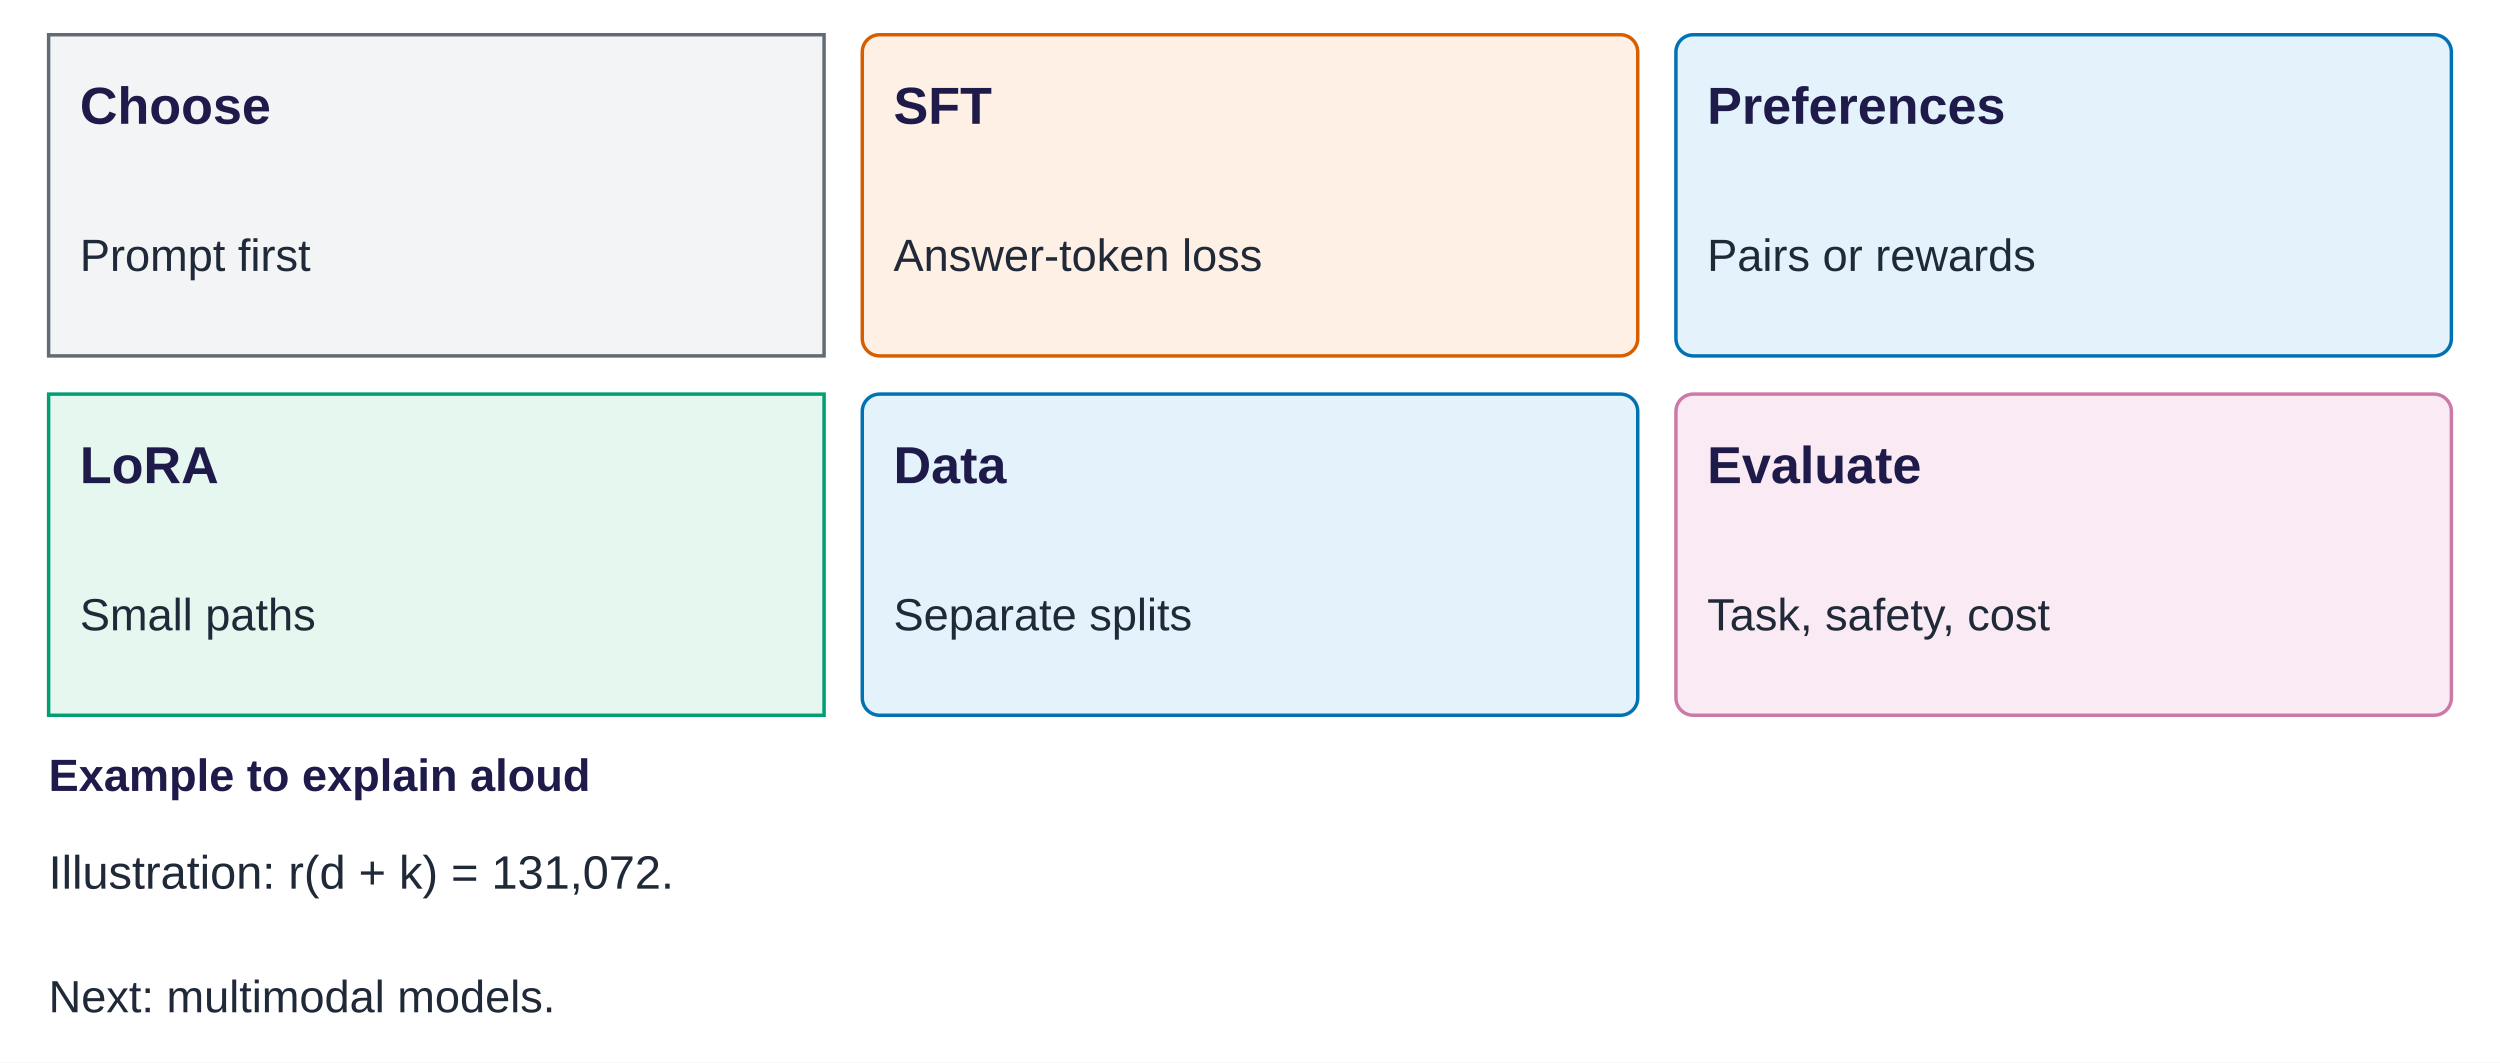
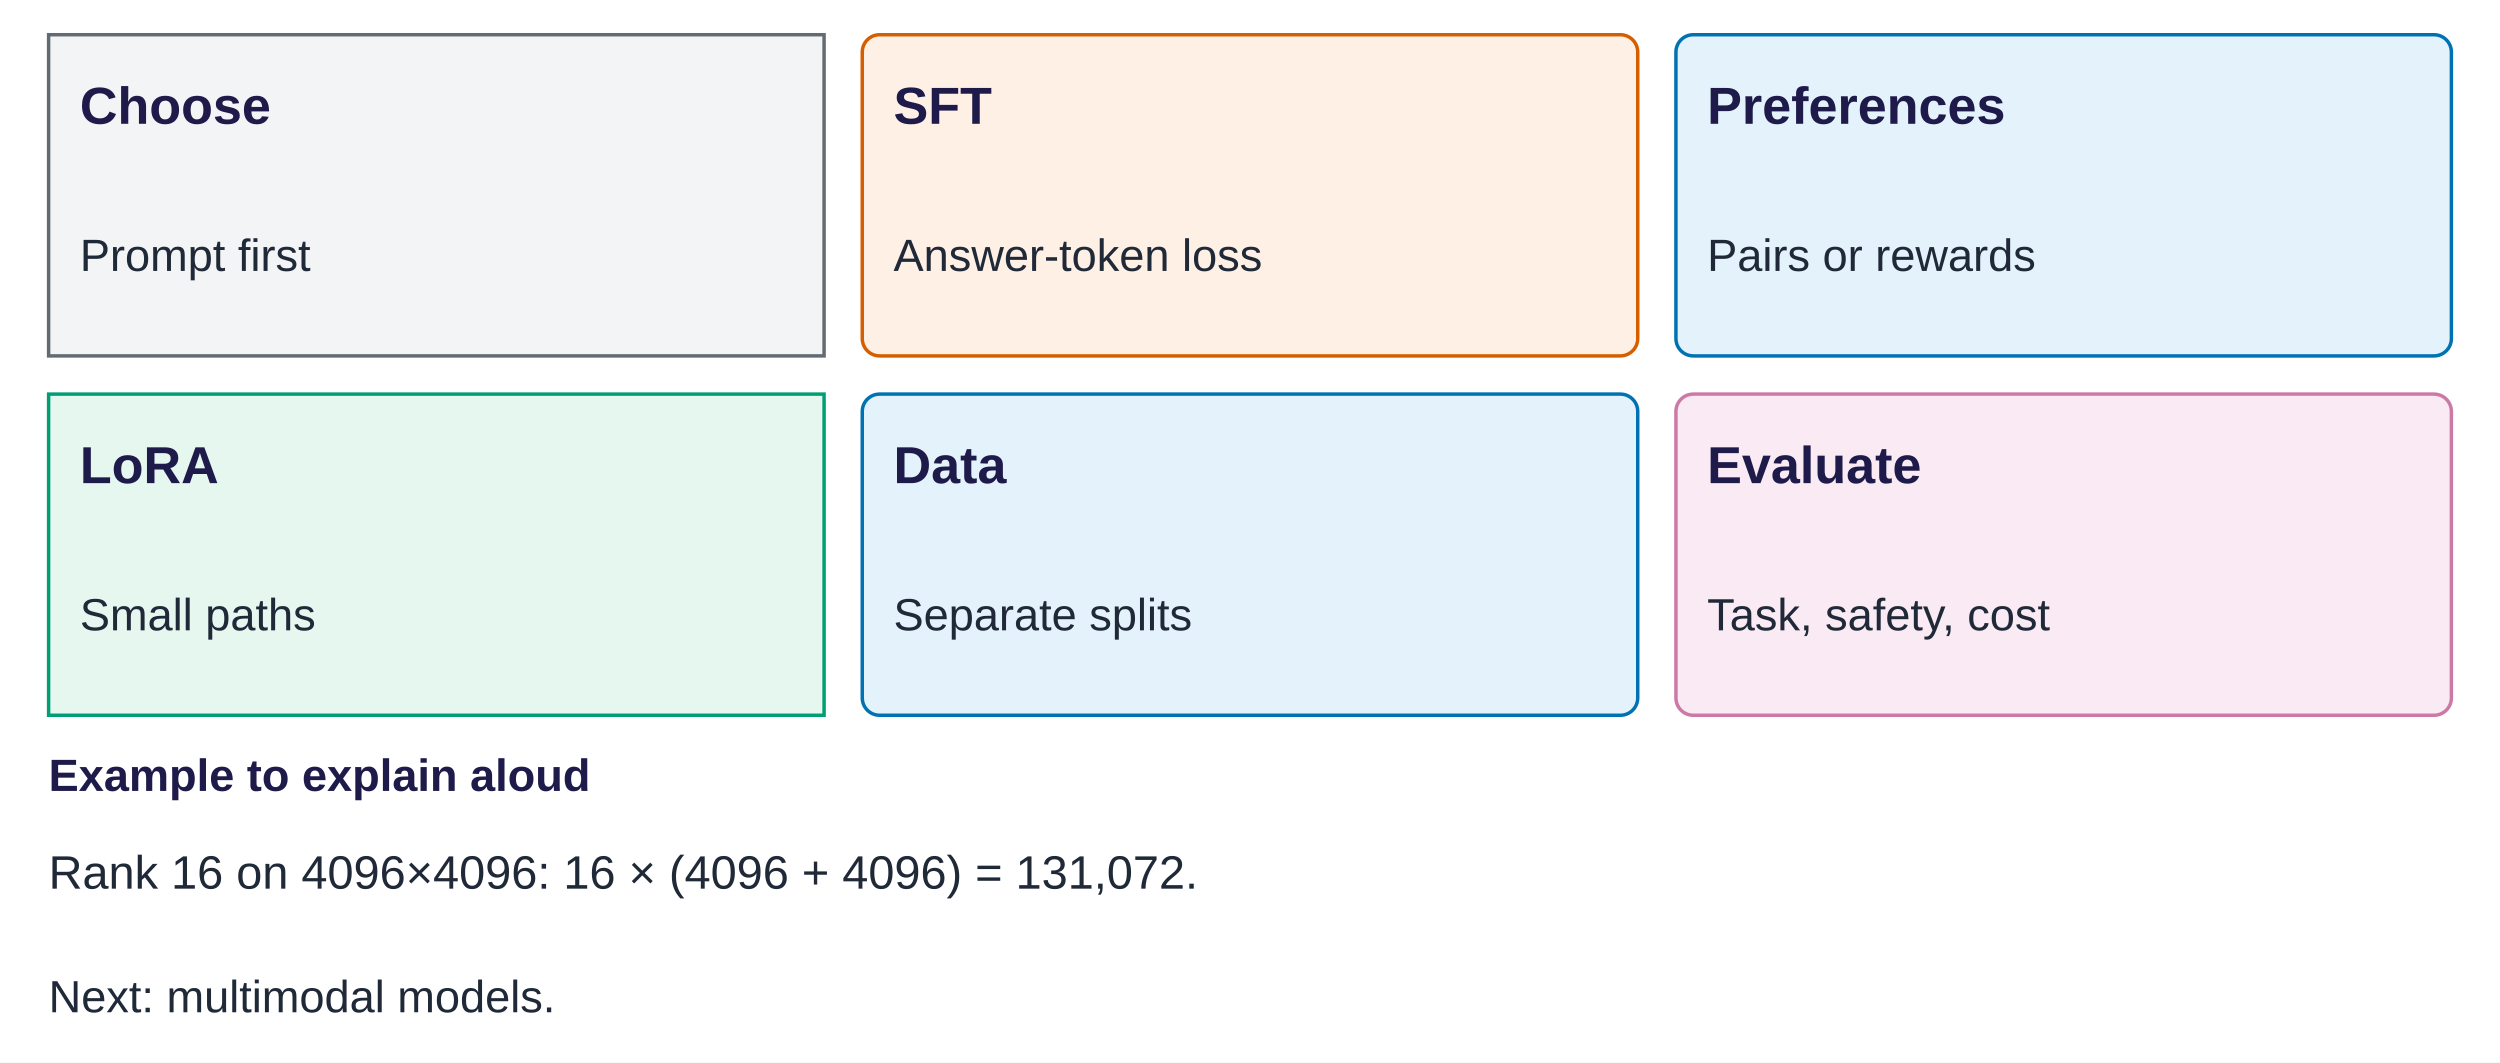
<svg xmlns="http://www.w3.org/2000/svg" width="1440" height="612" role="img">
  <rect width="100%" height="100%" fill="white" />
  <defs />
  <rect x="28" y="20" width="446.667" height="185" rx="0" fill="#F2F4F5" stroke="#626B73" stroke-width="2" />
  <text font-family="Arial,sans-serif" font-size="30" fill="#1E1B4B" font-weight="700" text-anchor="start">
    <tspan x="46" y="71.3">Choose</tspan>
  </text>
  <text font-family="Arial,sans-serif" font-size="26" fill="#1F2937" font-weight="400" text-anchor="start">
    <tspan x="46" y="156.06">Prompt first</tspan>
  </text>
  <rect x="496.667" y="20" width="446.667" height="185" rx="10" fill="#FFF0E6" stroke="#D55E00" stroke-width="2" />
  <text font-family="Arial,sans-serif" font-size="30" fill="#1E1B4B" font-weight="700" text-anchor="start">
    <tspan x="514.667" y="71.3">SFT</tspan>
  </text>
  <text font-family="Arial,sans-serif" font-size="26" fill="#1F2937" font-weight="400" text-anchor="start">
    <tspan x="514.667" y="156.06">Answer-token loss</tspan>
  </text>
  <rect x="965.333" y="20" width="446.667" height="185" rx="10" fill="#E4F2FB" stroke="#0072B2" stroke-width="2" />
  <text font-family="Arial,sans-serif" font-size="30" fill="#1E1B4B" font-weight="700" text-anchor="start">
    <tspan x="983.333" y="71.3">Preferences</tspan>
  </text>
  <text font-family="Arial,sans-serif" font-size="26" fill="#1F2937" font-weight="400" text-anchor="start">
    <tspan x="983.333" y="156.06">Pairs or rewards</tspan>
  </text>
  <rect x="28" y="227" width="446.667" height="185" rx="0" fill="#E5F7EF" stroke="#009E73" stroke-width="2" />
  <text font-family="Arial,sans-serif" font-size="30" fill="#1E1B4B" font-weight="700" text-anchor="start">
    <tspan x="46" y="278.3">LoRA</tspan>
  </text>
  <text font-family="Arial,sans-serif" font-size="26" fill="#1F2937" font-weight="400" text-anchor="start">
    <tspan x="46" y="363.06">Small paths</tspan>
  </text>
  <rect x="496.667" y="227" width="446.667" height="185" rx="10" fill="#E4F2FB" stroke="#0072B2" stroke-width="2" />
  <text font-family="Arial,sans-serif" font-size="30" fill="#1E1B4B" font-weight="700" text-anchor="start">
    <tspan x="514.667" y="278.3">Data</tspan>
  </text>
  <text font-family="Arial,sans-serif" font-size="26" fill="#1F2937" font-weight="400" text-anchor="start">
    <tspan x="514.667" y="363.06">Separate splits</tspan>
  </text>
  <rect x="965.333" y="227" width="446.667" height="185" rx="10" fill="#F9EAF4" stroke="#CC79A7" stroke-width="2" />
  <text font-family="Arial,sans-serif" font-size="30" fill="#1E1B4B" font-weight="700" text-anchor="start">
    <tspan x="983.333" y="278.3">Evaluate</tspan>
  </text>
  <text font-family="Arial,sans-serif" font-size="26" fill="#1F2937" font-weight="400" text-anchor="start">
    <tspan x="983.333" y="363.06">Task, safety, cost</tspan>
  </text>
  <text font-family="Arial,sans-serif" font-size="26" fill="#1E1B4B" font-weight="700" text-anchor="start">
    <tspan x="28" y="455.56">Example to explain aloud</tspan>
  </text>
  <text font-family="Arial,sans-serif" font-size="27" fill="#1F2937" font-weight="400" text-anchor="start">
-     <tspan x="28" y="511.87">Illustration: r(d + k) = 131,072.</tspan>
+     <tspan x="28" y="511.87">Rank 16 on 4096×4096: 16 × (4096 + 4096) = 131,072.</tspan>
  </text>
  <text font-family="Arial,sans-serif" font-size="26" fill="#1F2937" font-weight="400" text-anchor="start">
    <tspan x="28" y="583.06">Next: multimodal models.</tspan>
  </text>
</svg>
